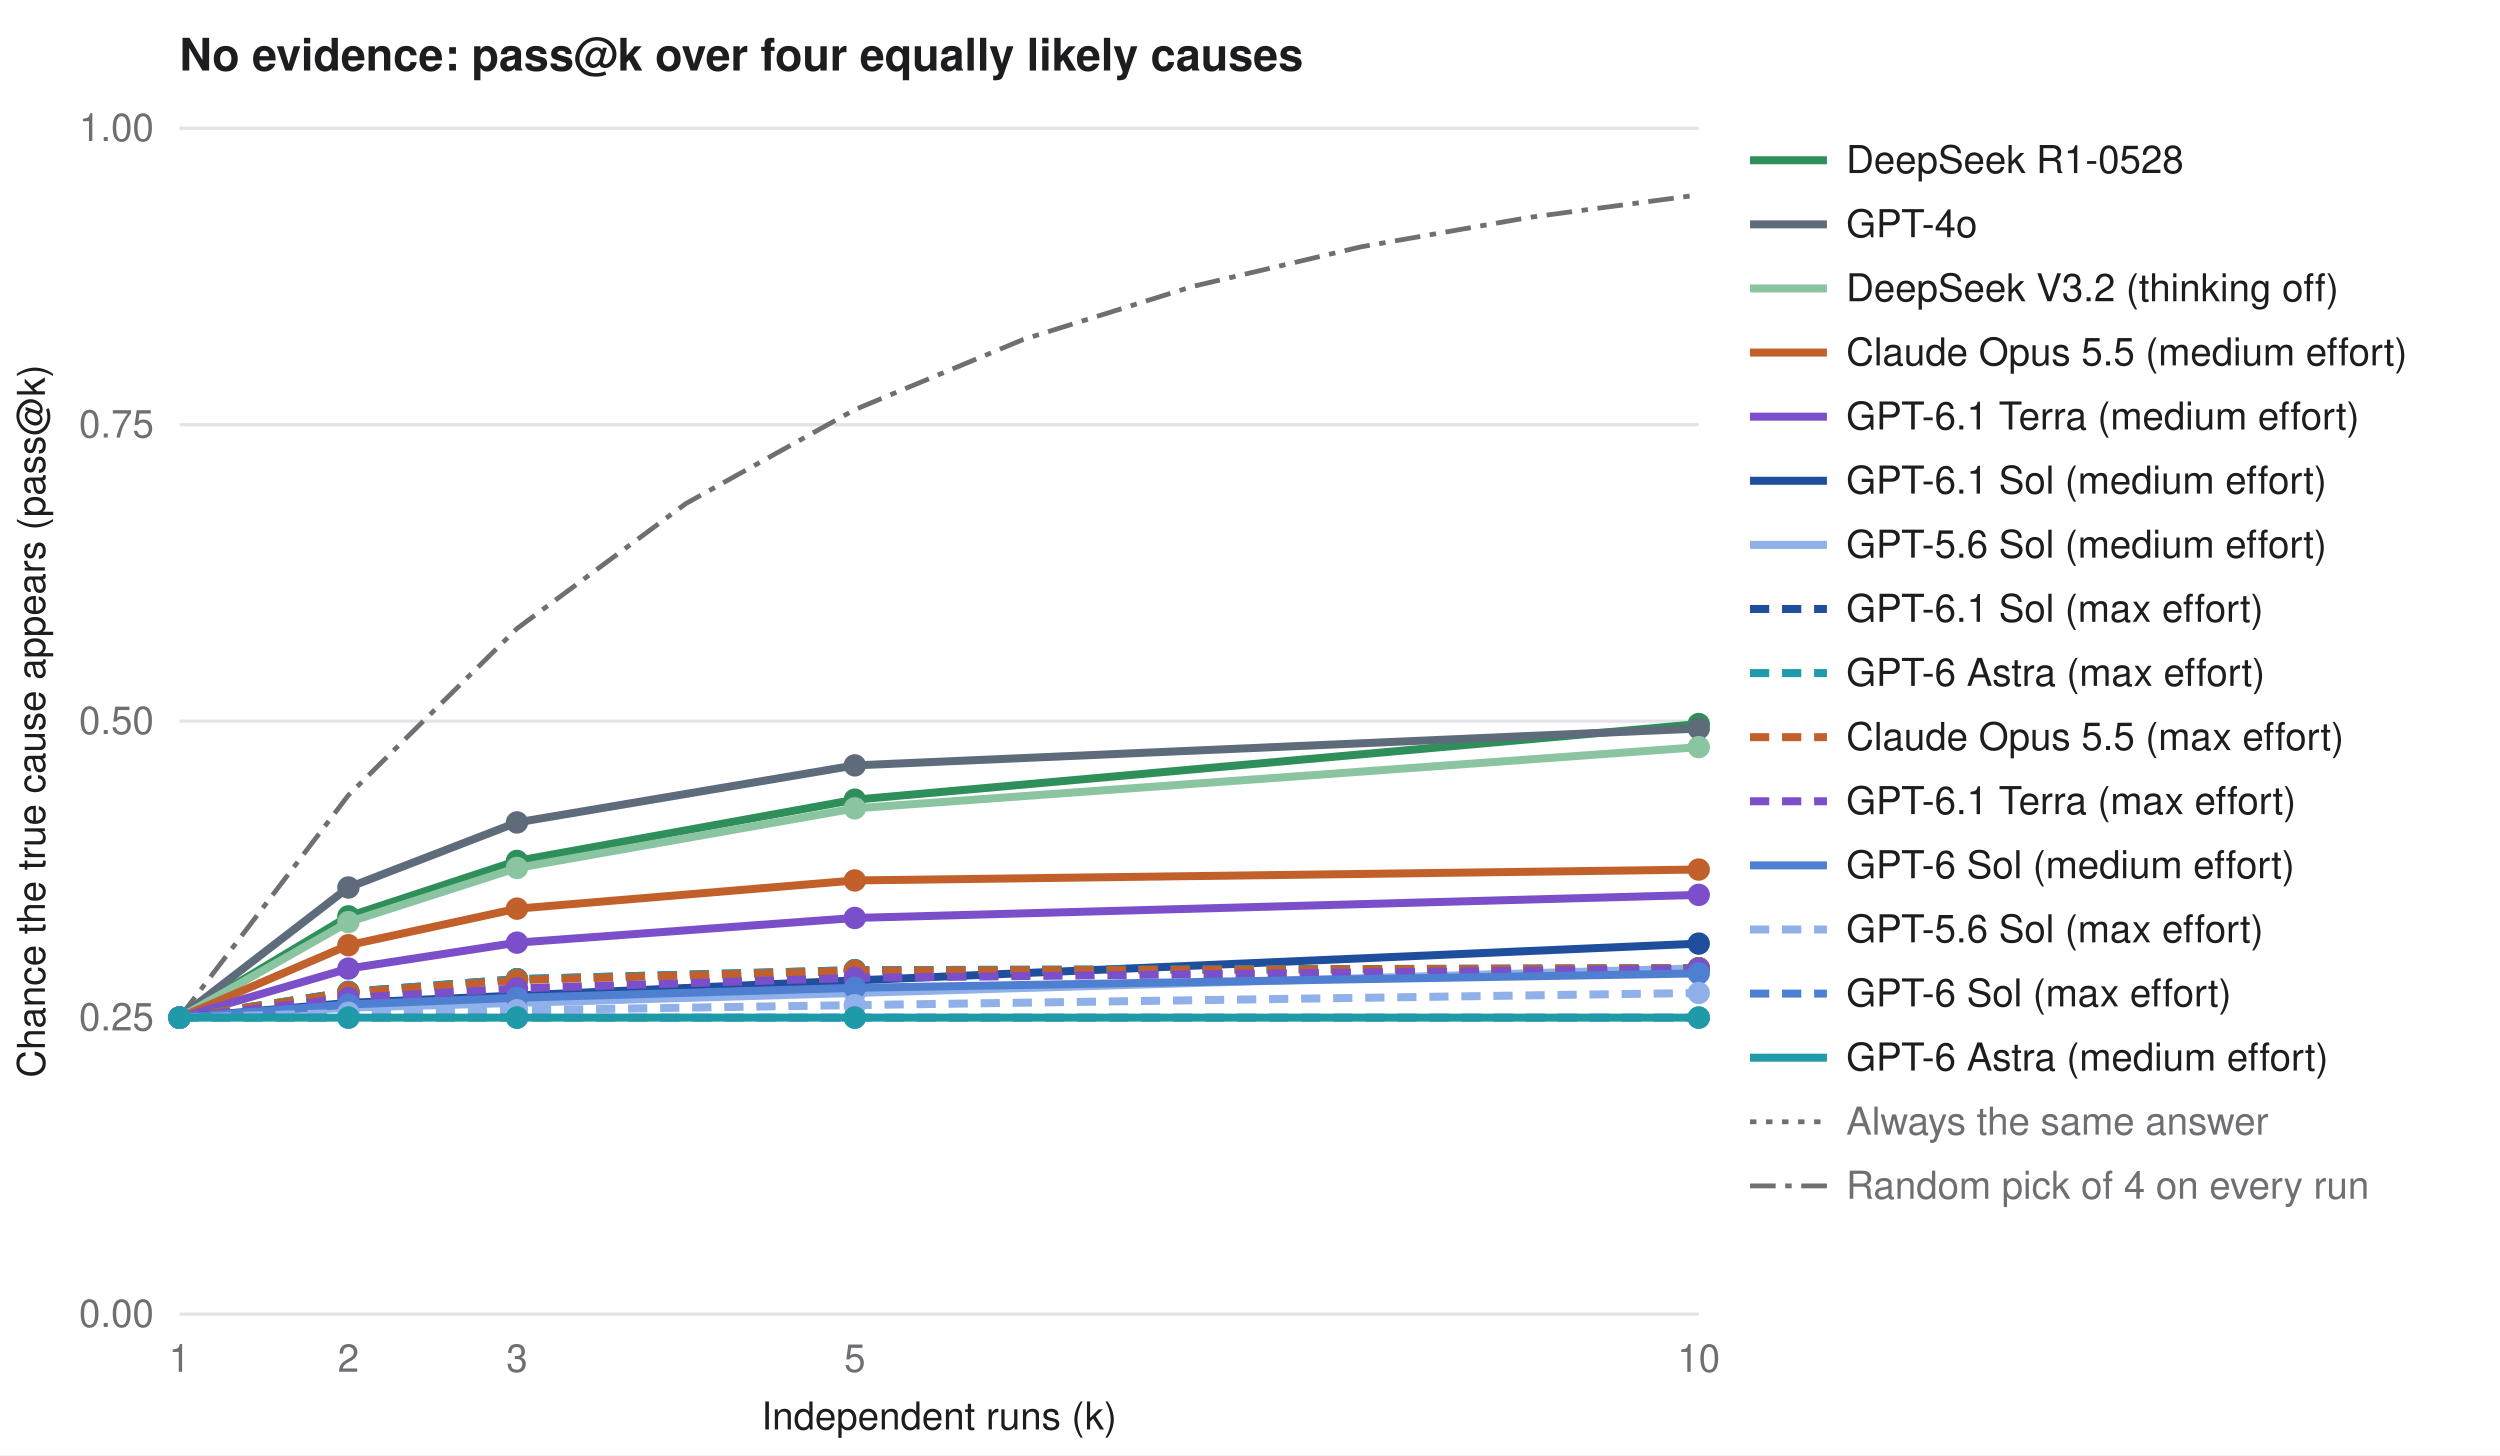
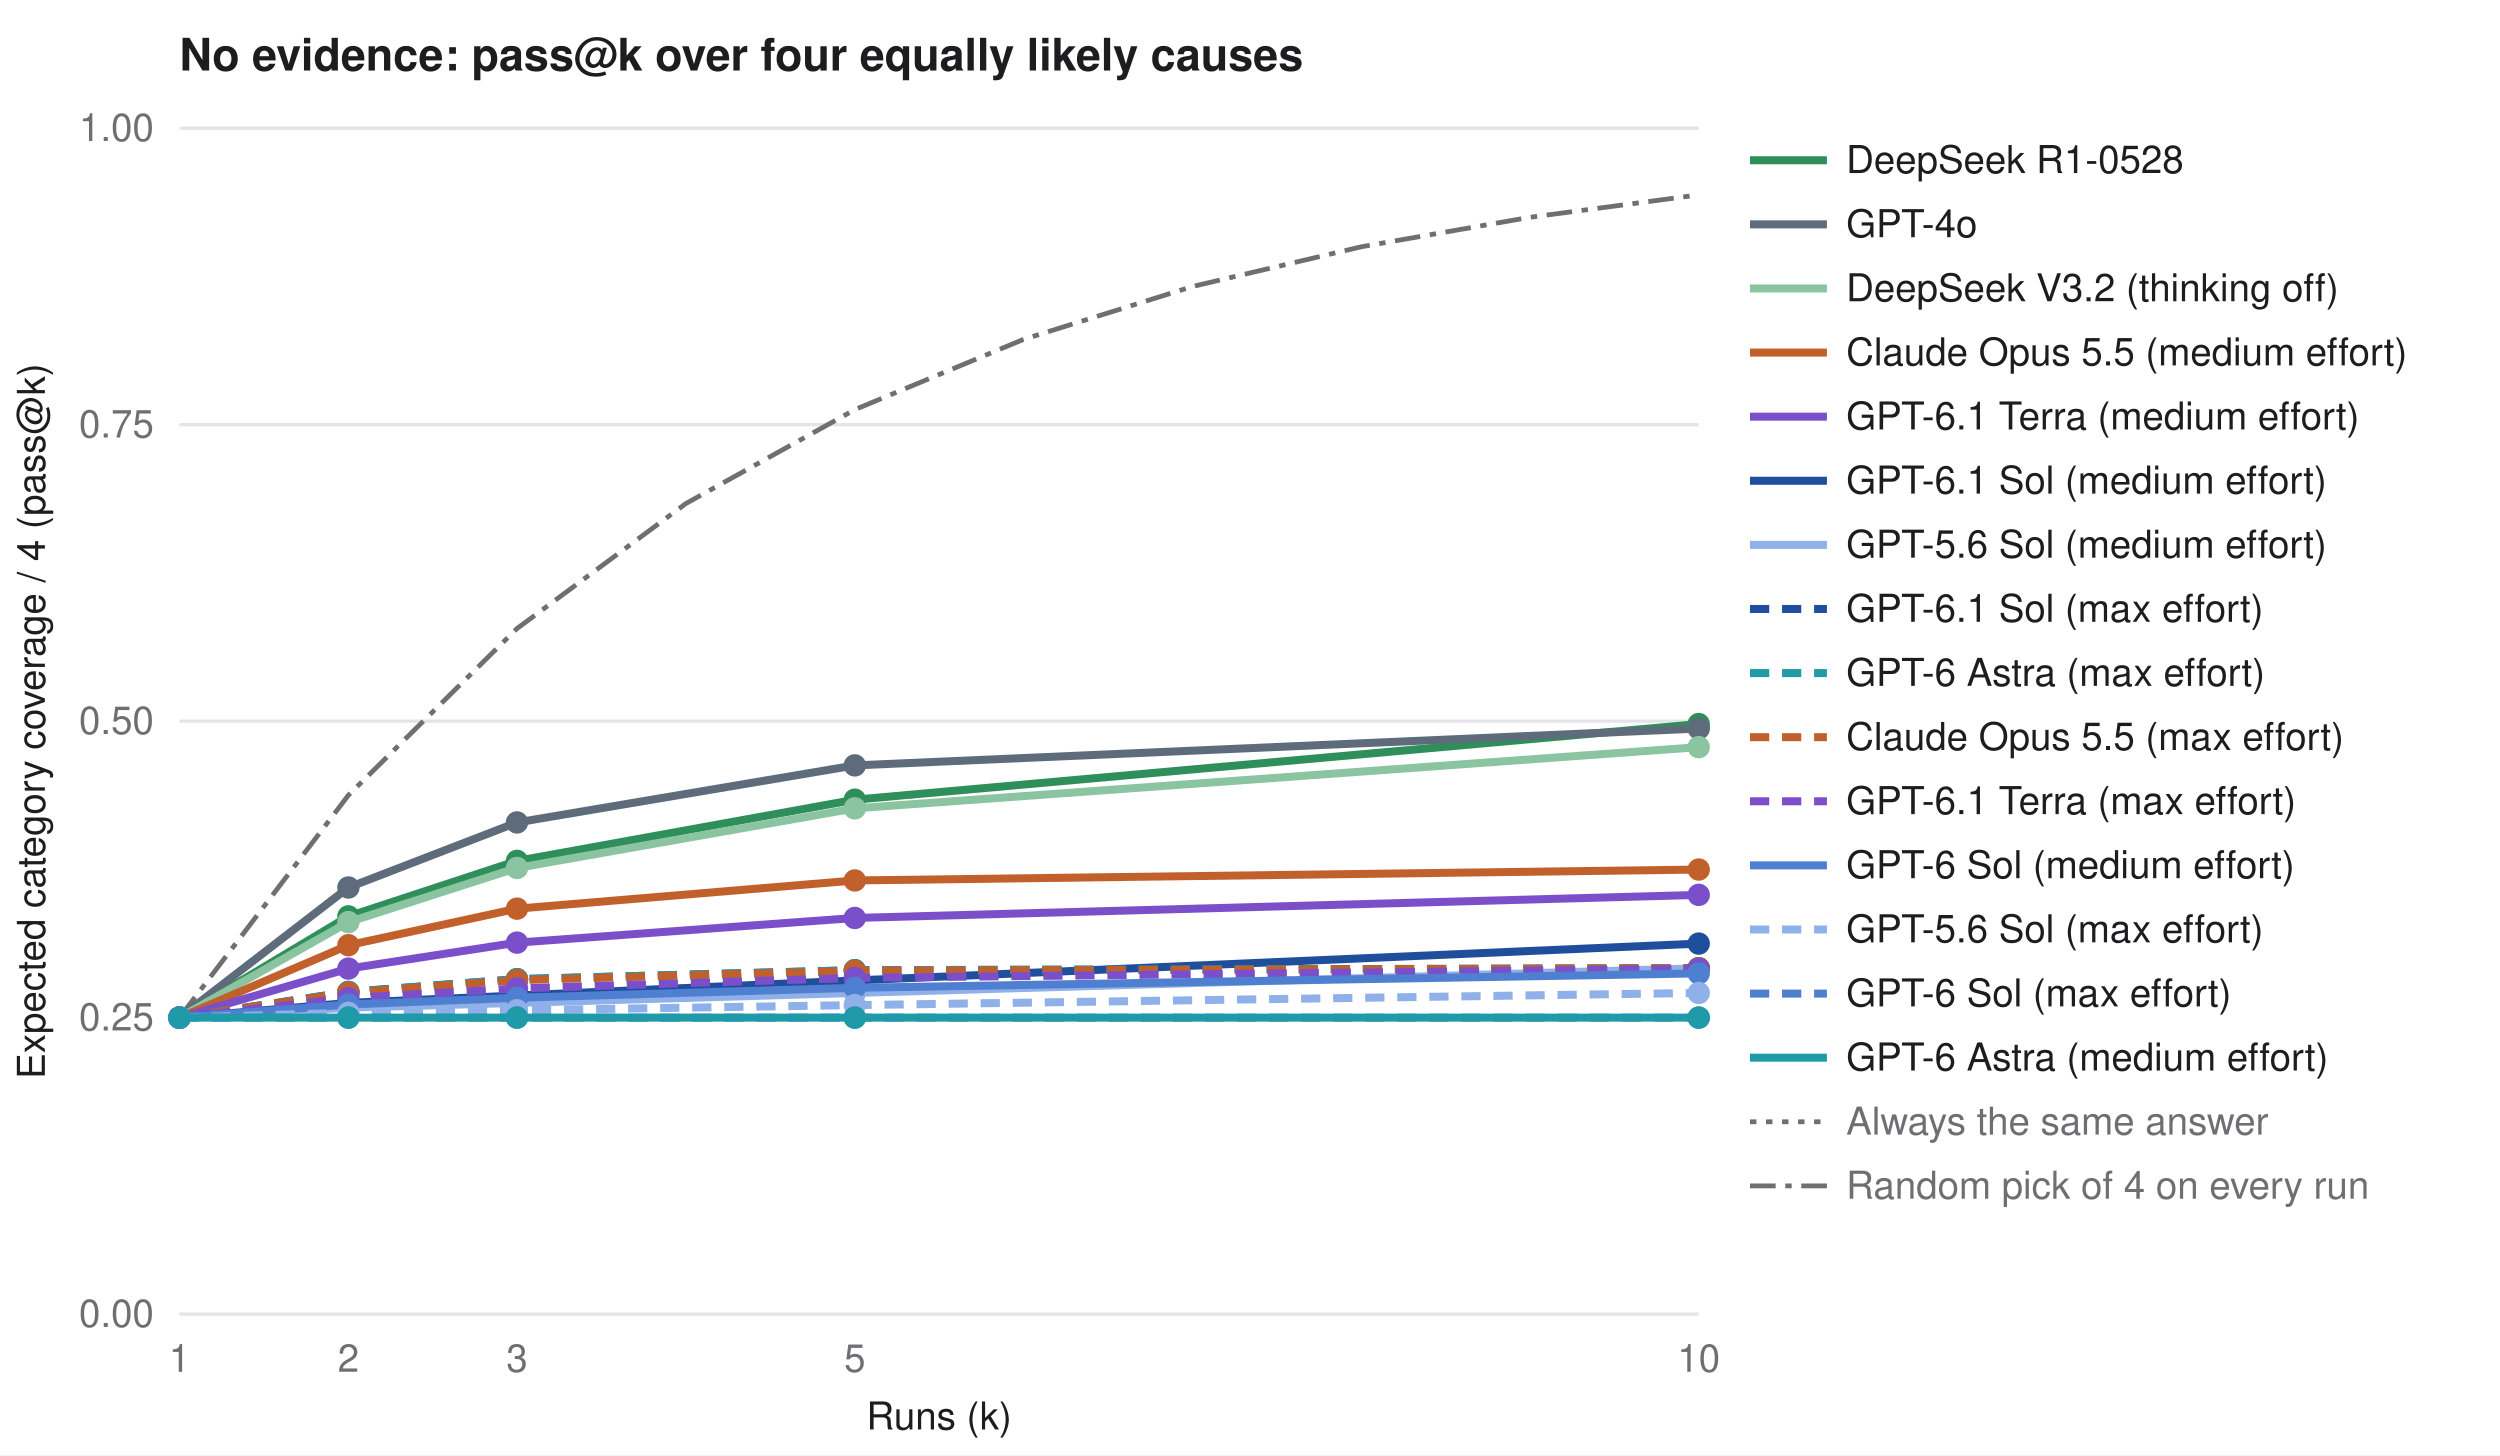
<svg xmlns="http://www.w3.org/2000/svg" viewBox="0 0 780 454" font-family="Helvetica, Arial, sans-serif" font-size="12">
  <rect width="780" height="454" fill="#ffffff" />
  <text x="56" y="22" font-size="14" font-weight="bold" fill="#1d1d1f">No evidence: pass@k over four equally likely causes</text>
  <line x1="56" y1="410.0" x2="530" y2="410.0" stroke="#e3e3e8" />
  <text x="48" y="414.0" text-anchor="end" fill="#6e6e73">0.00</text>
  <line x1="56" y1="317.5" x2="530" y2="317.5" stroke="#e3e3e8" />
  <text x="48" y="321.5" text-anchor="end" fill="#6e6e73">0.25</text>
  <line x1="56" y1="225.0" x2="530" y2="225.0" stroke="#e3e3e8" />
  <text x="48" y="229.0" text-anchor="end" fill="#6e6e73">0.50</text>
  <line x1="56" y1="132.5" x2="530" y2="132.5" stroke="#e3e3e8" />
  <text x="48" y="136.5" text-anchor="end" fill="#6e6e73">0.75</text>
  <line x1="56" y1="40.0" x2="530" y2="40.0" stroke="#e3e3e8" />
  <text x="48" y="44.0" text-anchor="end" fill="#6e6e73">1.00</text>
  <text x="56.0" y="428" text-anchor="middle" fill="#6e6e73">1</text>
  <text x="108.7" y="428" text-anchor="middle" fill="#6e6e73">2</text>
  <text x="161.3" y="428" text-anchor="middle" fill="#6e6e73">3</text>
  <text x="266.7" y="428" text-anchor="middle" fill="#6e6e73">5</text>
  <text x="530.0" y="428" text-anchor="middle" fill="#6e6e73">10</text>
-   <text x="293.0" y="446" text-anchor="middle" fill="#1d1d1f">Independent runs (k)</text>
-   <text transform="translate(14 225.0) rotate(-90)" text-anchor="middle" fill="#1d1d1f">Chance the true cause appears (pass@k)</text>
+   <text x="293.0" y="446" text-anchor="middle" fill="#1d1d1f">Runs (k)</text>
+   <text transform="translate(14 225.0) rotate(-90)" text-anchor="middle" fill="#1d1d1f">Expected category coverage / 4 (pass@k)</text>
  <polyline points="56.0,317.5 108.7,317.5 161.3,317.5 214.0,317.5 266.7,317.5 319.3,317.5 372.0,317.5 424.7,317.5 477.3,317.5 530.0,317.5" fill="none" stroke="#6e6e73" stroke-width="1.5" stroke-dasharray="2 3" />
  <line x1="546" y1="350" x2="570" y2="350" stroke="#6e6e73" stroke-width="1.5" stroke-dasharray="2 3" />
  <text x="576" y="354" fill="#6e6e73">Always the same answer</text>
  <polyline points="56.0,317.5 108.7,248.1 161.3,196.1 214.0,157.1 266.7,127.8 319.3,105.9 372.0,89.4 424.7,77.0 477.3,67.8 530.0,60.8" fill="none" stroke="#6e6e73" stroke-width="1.5" stroke-dasharray="8 3 2 3" />
  <line x1="546" y1="370" x2="570" y2="370" stroke="#6e6e73" stroke-width="1.5" stroke-dasharray="8 3 2 3" />
  <text x="576" y="374" fill="#6e6e73">Random pick of 4 on every run</text>
  <polyline points="56.0,317.5 108.7,285.9 161.3,268.6 266.7,249.5 530.0,225.9" fill="none" stroke="#2f8f5b" stroke-width="2.5" />
  <circle cx="56.0" cy="317.5" r="3.5" fill="#2f8f5b" />
  <circle cx="108.7" cy="285.9" r="3.5" fill="#2f8f5b" />
  <circle cx="161.3" cy="268.6" r="3.5" fill="#2f8f5b" />
  <circle cx="266.7" cy="249.5" r="3.5" fill="#2f8f5b" />
  <circle cx="530.0" cy="225.9" r="3.5" fill="#2f8f5b" />
  <line x1="546" y1="50" x2="570" y2="50" stroke="#2f8f5b" stroke-width="2.5" />
  <text x="576" y="54" fill="#1d1d1f">DeepSeek R1-0528</text>
  <polyline points="56.0,317.5 108.7,276.9 161.3,256.6 266.7,238.8 530.0,227.3" fill="none" stroke="#5d6b7a" stroke-width="2.5" />
  <circle cx="56.0" cy="317.5" r="3.5" fill="#5d6b7a" />
  <circle cx="108.7" cy="276.9" r="3.5" fill="#5d6b7a" />
  <circle cx="161.3" cy="256.6" r="3.5" fill="#5d6b7a" />
  <circle cx="266.7" cy="238.8" r="3.5" fill="#5d6b7a" />
  <circle cx="530.0" cy="227.3" r="3.5" fill="#5d6b7a" />
  <line x1="546" y1="70" x2="570" y2="70" stroke="#5d6b7a" stroke-width="2.5" />
  <text x="576" y="74" fill="#1d1d1f">GPT-4o</text>
  <polyline points="56.0,317.5 108.7,287.7 161.3,270.8 266.7,252.2 530.0,233.1" fill="none" stroke="#8bc4a0" stroke-width="2.5" />
  <circle cx="56.0" cy="317.5" r="3.5" fill="#8bc4a0" />
  <circle cx="108.7" cy="287.7" r="3.5" fill="#8bc4a0" />
  <circle cx="161.3" cy="270.8" r="3.5" fill="#8bc4a0" />
  <circle cx="266.7" cy="252.2" r="3.5" fill="#8bc4a0" />
  <circle cx="530.0" cy="233.1" r="3.5" fill="#8bc4a0" />
  <line x1="546" y1="90" x2="570" y2="90" stroke="#8bc4a0" stroke-width="2.5" />
  <text x="576" y="94" fill="#1d1d1f">DeepSeek V3.2 (thinking off)</text>
  <polyline points="56.0,317.5 108.7,294.9 161.3,283.5 266.7,274.7 530.0,271.3" fill="none" stroke="#c2602c" stroke-width="2.5" />
  <circle cx="56.0" cy="317.5" r="3.5" fill="#c2602c" />
  <circle cx="108.7" cy="294.9" r="3.5" fill="#c2602c" />
  <circle cx="161.3" cy="283.5" r="3.5" fill="#c2602c" />
  <circle cx="266.7" cy="274.7" r="3.5" fill="#c2602c" />
  <circle cx="530.0" cy="271.3" r="3.5" fill="#c2602c" />
  <line x1="546" y1="110" x2="570" y2="110" stroke="#c2602c" stroke-width="2.5" />
  <text x="576" y="114" fill="#1d1d1f">Claude Opus 5.5 (medium effort)</text>
  <polyline points="56.0,317.5 108.7,302.2 161.3,294.1 266.7,286.4 530.0,279.2" fill="none" stroke="#7b4fc9" stroke-width="2.5" />
  <circle cx="56.0" cy="317.5" r="3.5" fill="#7b4fc9" />
  <circle cx="108.7" cy="302.2" r="3.5" fill="#7b4fc9" />
  <circle cx="161.3" cy="294.1" r="3.5" fill="#7b4fc9" />
  <circle cx="266.7" cy="286.4" r="3.5" fill="#7b4fc9" />
  <circle cx="530.0" cy="279.2" r="3.5" fill="#7b4fc9" />
  <line x1="546" y1="130" x2="570" y2="130" stroke="#7b4fc9" stroke-width="2.5" />
  <text x="576" y="134" fill="#1d1d1f">GPT-6.1 Terra (medium effort)</text>
  <polyline points="56.0,317.5 108.7,312.9 161.3,310.6 266.7,305.9 530.0,294.4" fill="none" stroke="#1f4e9c" stroke-width="2.5" />
  <circle cx="56.0" cy="317.5" r="3.5" fill="#1f4e9c" />
  <circle cx="108.7" cy="312.9" r="3.5" fill="#1f4e9c" />
  <circle cx="161.3" cy="310.6" r="3.5" fill="#1f4e9c" />
  <circle cx="266.7" cy="305.9" r="3.5" fill="#1f4e9c" />
  <circle cx="530.0" cy="294.4" r="3.5" fill="#1f4e9c" />
  <line x1="546" y1="150" x2="570" y2="150" stroke="#1f4e9c" stroke-width="2.5" />
  <text x="576" y="154" fill="#1d1d1f">GPT-6.1 Sol (medium effort)</text>
  <polyline points="56.0,317.5 108.7,314.4 161.3,312.9 266.7,309.8 530.0,302.1" fill="none" stroke="#8fb0e8" stroke-width="2.5" />
  <circle cx="56.0" cy="317.5" r="3.5" fill="#8fb0e8" />
  <circle cx="108.7" cy="314.4" r="3.5" fill="#8fb0e8" />
  <circle cx="161.3" cy="312.9" r="3.5" fill="#8fb0e8" />
  <circle cx="266.7" cy="309.8" r="3.5" fill="#8fb0e8" />
  <circle cx="530.0" cy="302.1" r="3.5" fill="#8fb0e8" />
  <line x1="546" y1="170" x2="570" y2="170" stroke="#8fb0e8" stroke-width="2.5" />
  <text x="576" y="174" fill="#1d1d1f">GPT-5.6 Sol (medium effort)</text>
  <polyline points="56.0,317.5 108.7,309.5 161.3,305.5 266.7,302.7 530.0,302.1" fill="none" stroke="#1f4e9c" stroke-width="2.5" stroke-dasharray="6 4" />
  <circle cx="56.0" cy="317.5" r="3.5" fill="#1f4e9c" />
  <circle cx="108.7" cy="309.5" r="3.5" fill="#1f4e9c" />
  <circle cx="161.3" cy="305.5" r="3.5" fill="#1f4e9c" />
  <circle cx="266.7" cy="302.7" r="3.5" fill="#1f4e9c" />
  <circle cx="530.0" cy="302.1" r="3.5" fill="#1f4e9c" />
  <line x1="546" y1="190" x2="570" y2="190" stroke="#1f4e9c" stroke-width="2.5" stroke-dasharray="6 4" />
  <text x="576" y="194" fill="#1d1d1f">GPT-6.1 Sol (max effort)</text>
  <polyline points="56.0,317.5 108.7,309.5 161.3,305.5 266.7,302.7 530.0,302.1" fill="none" stroke="#1e9aa8" stroke-width="2.5" stroke-dasharray="6 4" />
  <circle cx="56.0" cy="317.5" r="3.5" fill="#1e9aa8" />
  <circle cx="108.7" cy="309.5" r="3.5" fill="#1e9aa8" />
  <circle cx="161.3" cy="305.5" r="3.5" fill="#1e9aa8" />
  <circle cx="266.7" cy="302.7" r="3.5" fill="#1e9aa8" />
  <circle cx="530.0" cy="302.1" r="3.5" fill="#1e9aa8" />
  <line x1="546" y1="210" x2="570" y2="210" stroke="#1e9aa8" stroke-width="2.5" stroke-dasharray="6 4" />
  <text x="576" y="214" fill="#1d1d1f">GPT-6 Astra (max effort)</text>
  <polyline points="56.0,317.5 108.7,309.7 161.3,305.8 266.7,302.9 530.0,302.1" fill="none" stroke="#c2602c" stroke-width="2.5" stroke-dasharray="6 4" />
  <circle cx="56.0" cy="317.5" r="3.5" fill="#c2602c" />
  <circle cx="108.7" cy="309.7" r="3.5" fill="#c2602c" />
  <circle cx="161.3" cy="305.8" r="3.5" fill="#c2602c" />
  <circle cx="266.7" cy="302.9" r="3.5" fill="#c2602c" />
  <circle cx="530.0" cy="302.1" r="3.5" fill="#c2602c" />
  <line x1="546" y1="230" x2="570" y2="230" stroke="#c2602c" stroke-width="2.5" stroke-dasharray="6 4" />
  <text x="576" y="234" fill="#1d1d1f">Claude Opus 5.5 (max effort)</text>
  <polyline points="56.0,317.5 108.7,311.4 161.3,308.4 266.7,305.1 530.0,302.3" fill="none" stroke="#7b4fc9" stroke-width="2.5" stroke-dasharray="6 4" />
  <circle cx="56.0" cy="317.5" r="3.5" fill="#7b4fc9" />
  <circle cx="108.7" cy="311.4" r="3.5" fill="#7b4fc9" />
  <circle cx="161.3" cy="308.4" r="3.5" fill="#7b4fc9" />
  <circle cx="266.7" cy="305.1" r="3.5" fill="#7b4fc9" />
  <circle cx="530.0" cy="302.3" r="3.5" fill="#7b4fc9" />
  <line x1="546" y1="250" x2="570" y2="250" stroke="#7b4fc9" stroke-width="2.5" stroke-dasharray="6 4" />
  <text x="576" y="254" fill="#1d1d1f">GPT-6.1 Terra (max effort)</text>
  <polyline points="56.0,317.5 108.7,313.4 161.3,311.3 266.7,308.2 530.0,303.7" fill="none" stroke="#4f7fd1" stroke-width="2.5" />
  <circle cx="56.0" cy="317.5" r="3.5" fill="#4f7fd1" />
  <circle cx="108.7" cy="313.4" r="3.5" fill="#4f7fd1" />
  <circle cx="161.3" cy="311.3" r="3.5" fill="#4f7fd1" />
  <circle cx="266.7" cy="308.2" r="3.5" fill="#4f7fd1" />
  <circle cx="530.0" cy="303.7" r="3.5" fill="#4f7fd1" />
  <line x1="546" y1="270" x2="570" y2="270" stroke="#4f7fd1" stroke-width="2.5" />
  <text x="576" y="274" fill="#1d1d1f">GPT-6 Sol (medium effort)</text>
  <polyline points="56.0,317.5 108.7,316.0 161.3,315.2 266.7,313.6 530.0,309.8" fill="none" stroke="#8fb0e8" stroke-width="2.5" stroke-dasharray="6 4" />
  <circle cx="56.0" cy="317.5" r="3.5" fill="#8fb0e8" />
  <circle cx="108.7" cy="316.0" r="3.5" fill="#8fb0e8" />
  <circle cx="161.3" cy="315.2" r="3.5" fill="#8fb0e8" />
  <circle cx="266.7" cy="313.6" r="3.5" fill="#8fb0e8" />
  <circle cx="530.0" cy="309.8" r="3.5" fill="#8fb0e8" />
  <line x1="546" y1="290" x2="570" y2="290" stroke="#8fb0e8" stroke-width="2.5" stroke-dasharray="6 4" />
  <text x="576" y="294" fill="#1d1d1f">GPT-5.6 Sol (max effort)</text>
  <polyline points="56.0,317.5 108.7,317.5 161.3,317.5 266.7,317.5 530.0,317.5" fill="none" stroke="#4f7fd1" stroke-width="2.5" stroke-dasharray="6 4" />
  <circle cx="56.0" cy="317.5" r="3.5" fill="#4f7fd1" />
  <circle cx="108.7" cy="317.5" r="3.5" fill="#4f7fd1" />
  <circle cx="161.3" cy="317.5" r="3.5" fill="#4f7fd1" />
  <circle cx="266.7" cy="317.5" r="3.5" fill="#4f7fd1" />
  <circle cx="530.0" cy="317.5" r="3.5" fill="#4f7fd1" />
  <line x1="546" y1="310" x2="570" y2="310" stroke="#4f7fd1" stroke-width="2.5" stroke-dasharray="6 4" />
  <text x="576" y="314" fill="#1d1d1f">GPT-6 Sol (max effort)</text>
  <polyline points="56.0,317.5 108.7,317.5 161.3,317.5 266.7,317.5 530.0,317.5" fill="none" stroke="#1e9aa8" stroke-width="2.5" />
  <circle cx="56.0" cy="317.5" r="3.5" fill="#1e9aa8" />
  <circle cx="108.7" cy="317.5" r="3.5" fill="#1e9aa8" />
  <circle cx="161.3" cy="317.5" r="3.5" fill="#1e9aa8" />
  <circle cx="266.7" cy="317.5" r="3.5" fill="#1e9aa8" />
  <circle cx="530.0" cy="317.5" r="3.5" fill="#1e9aa8" />
  <line x1="546" y1="330" x2="570" y2="330" stroke="#1e9aa8" stroke-width="2.5" />
  <text x="576" y="334" fill="#1d1d1f">GPT-6 Astra (medium effort)</text>
</svg>
